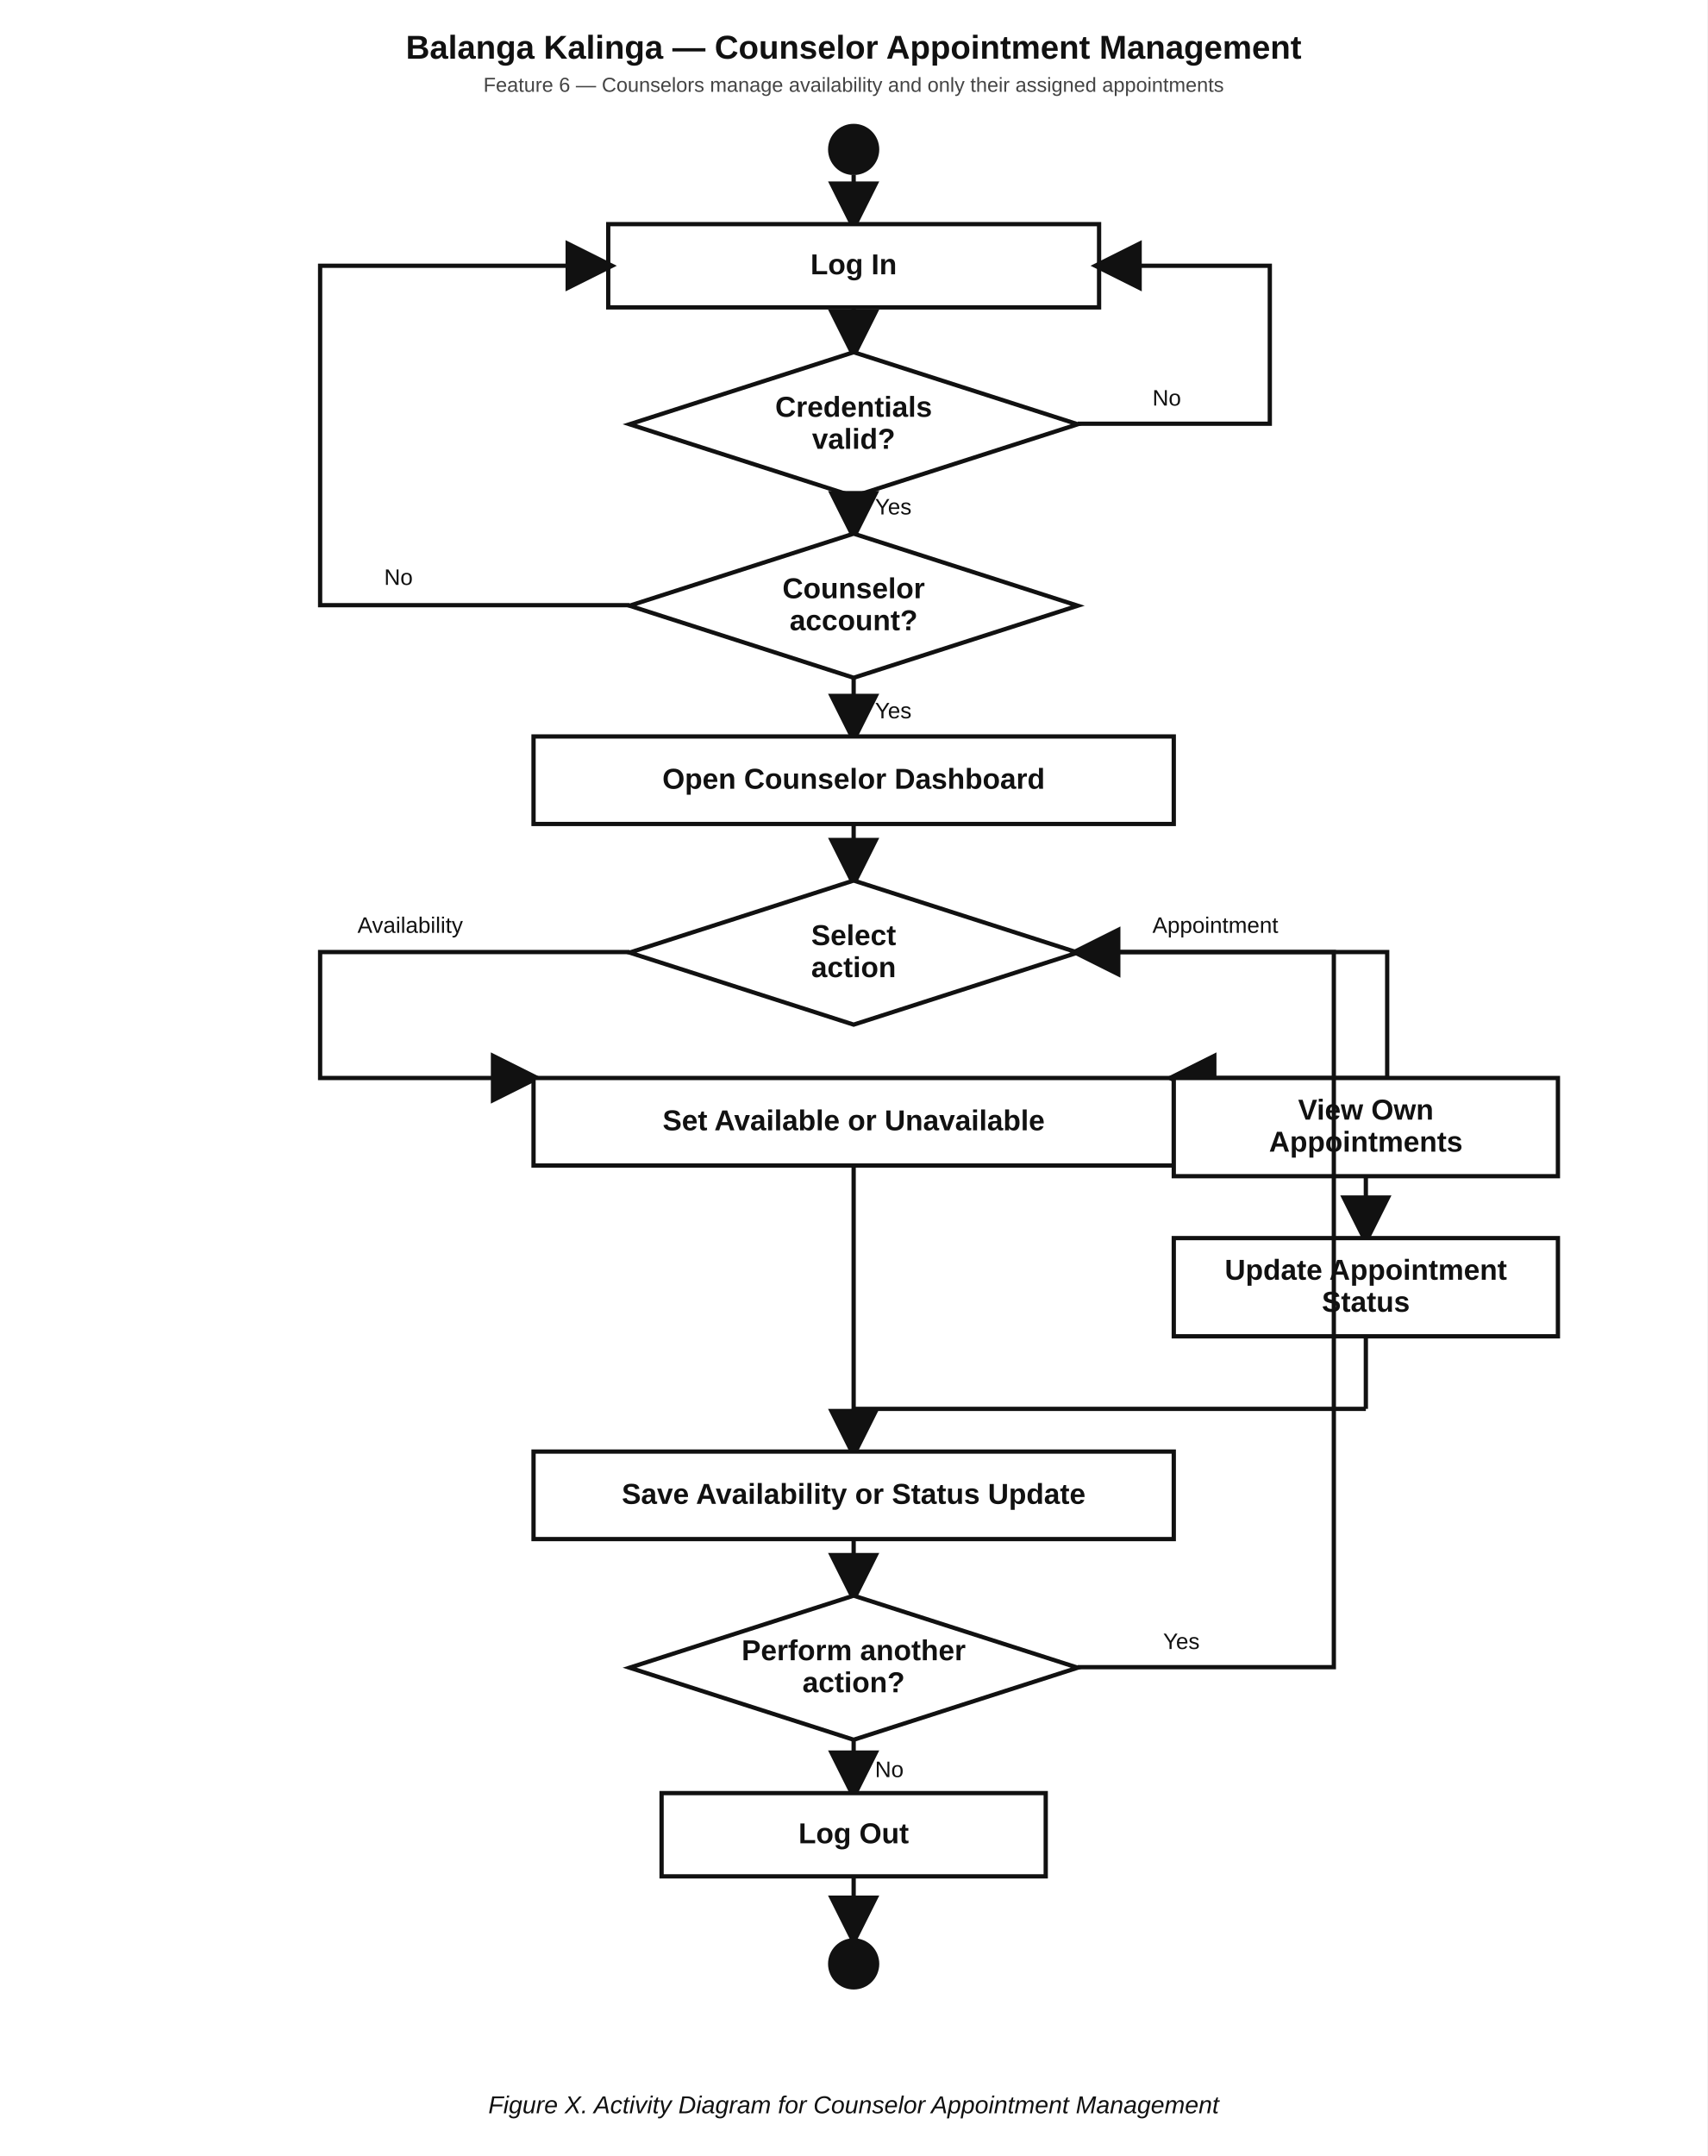
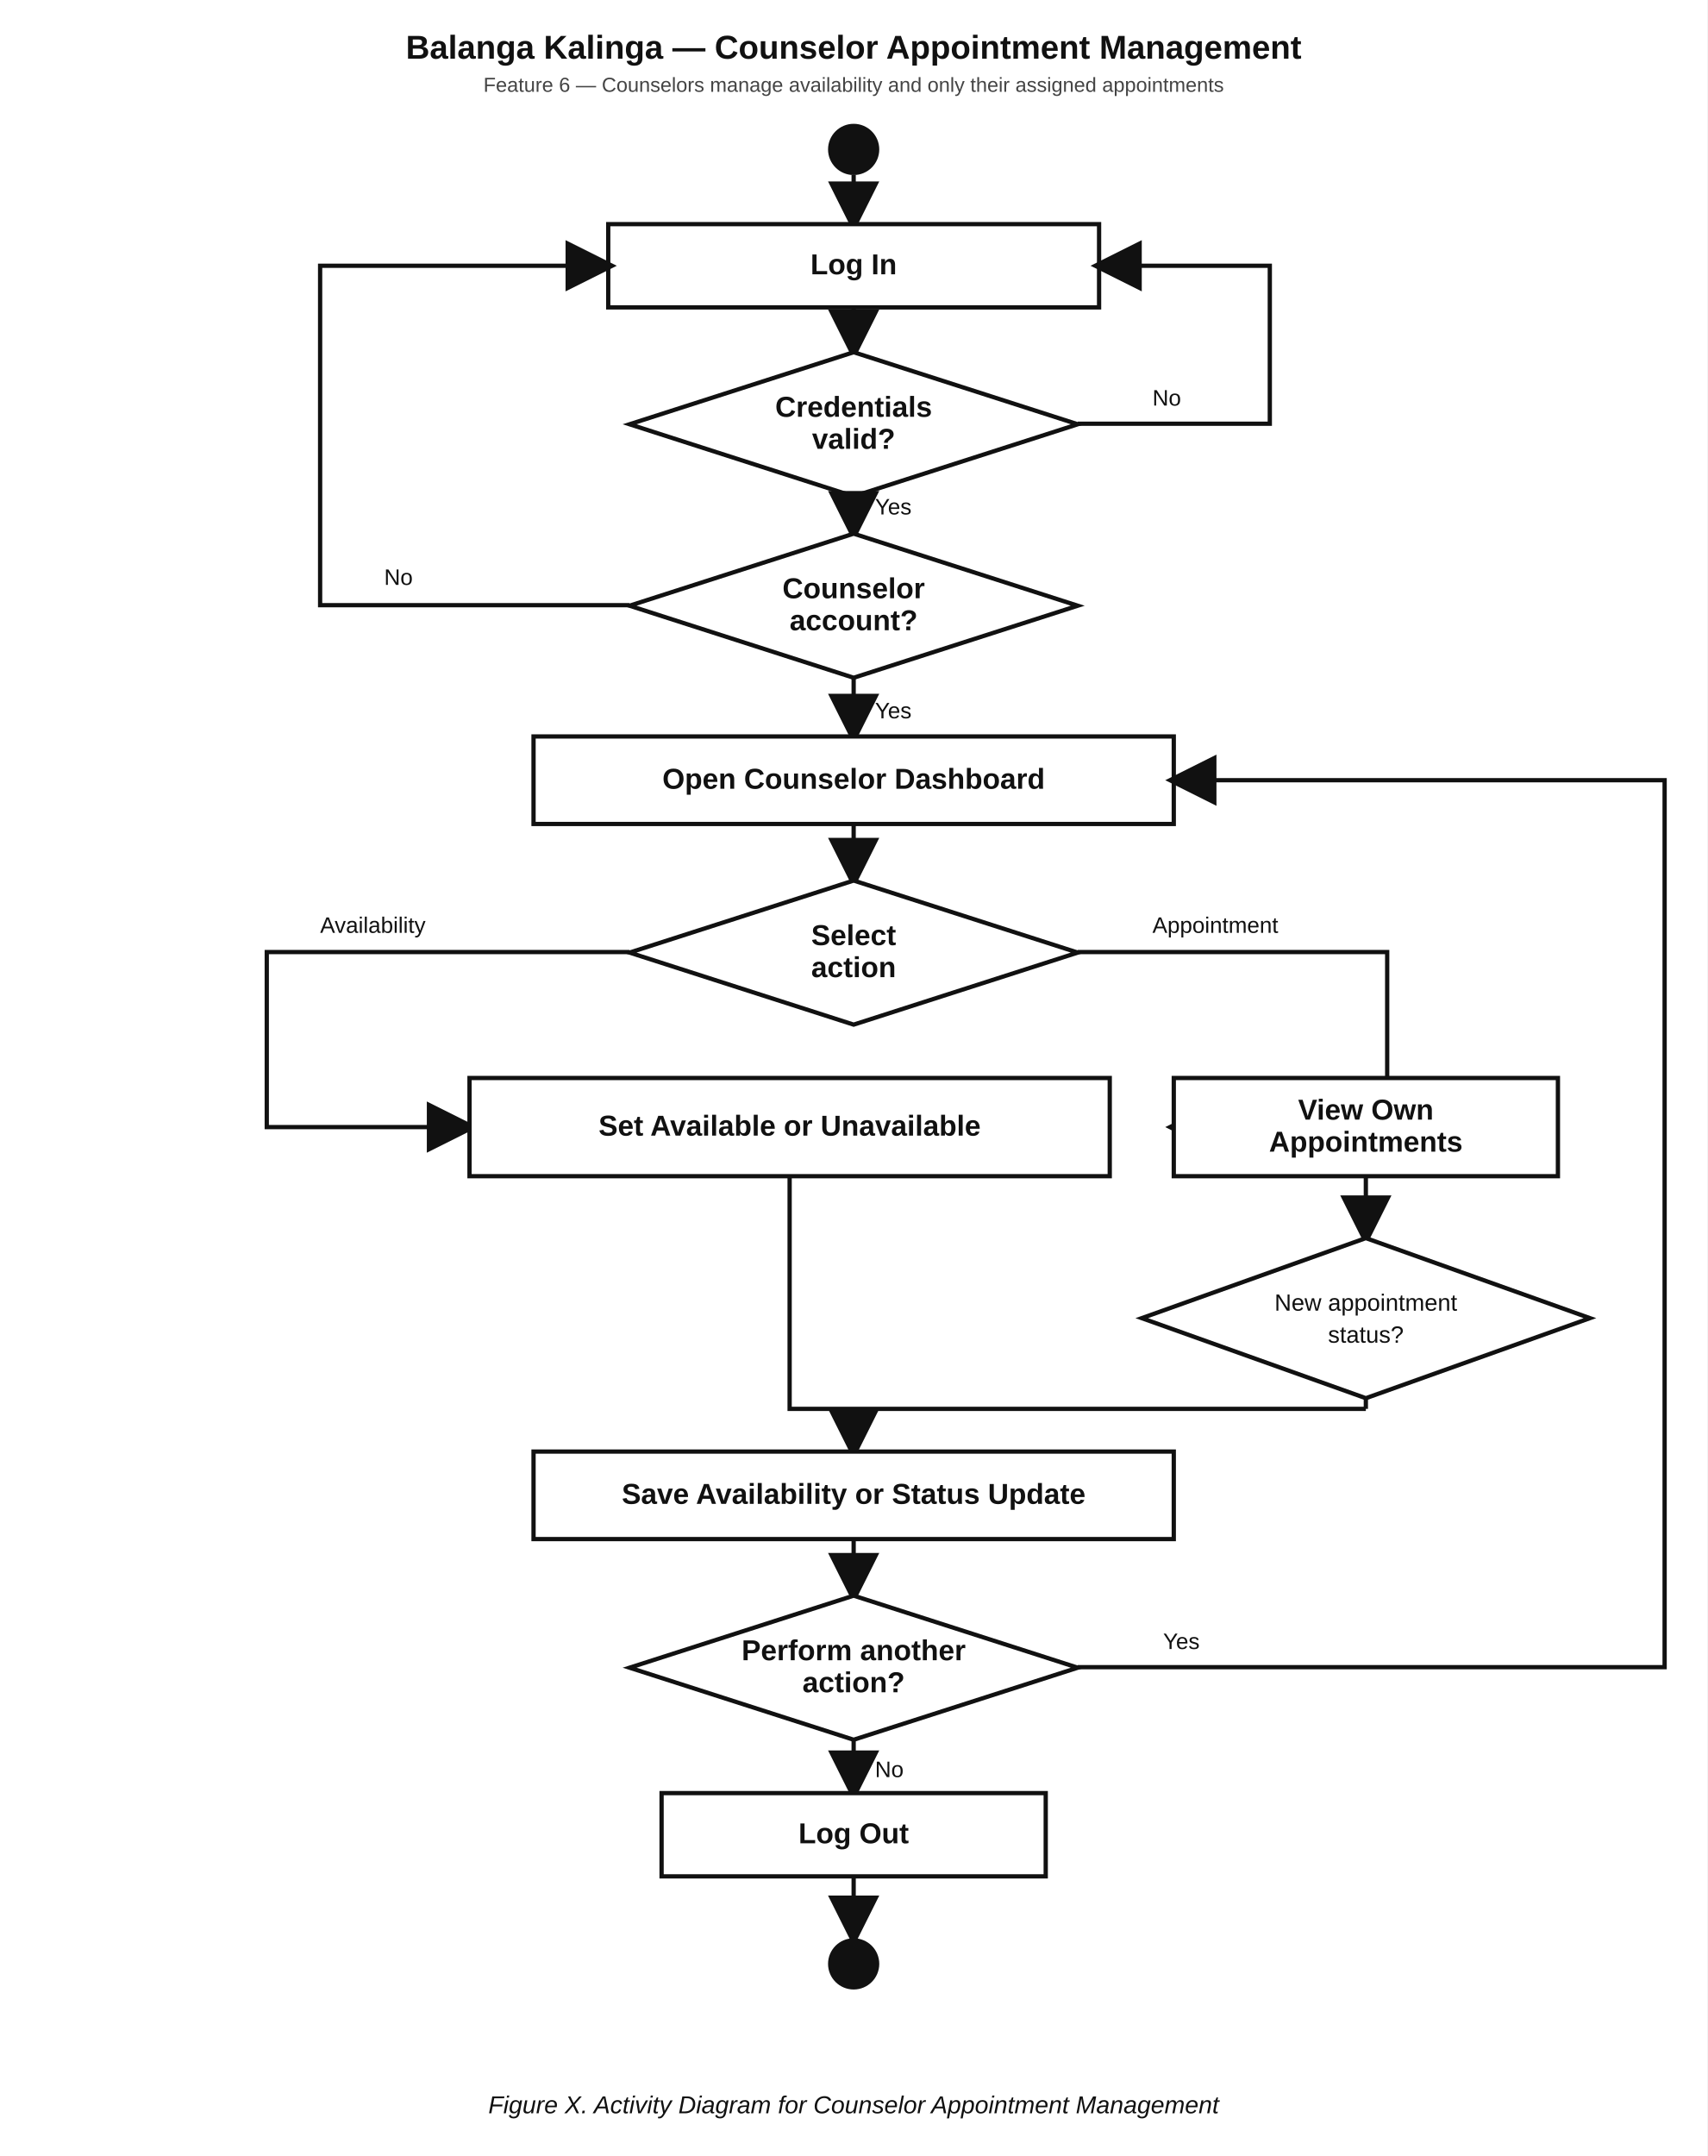
<svg xmlns="http://www.w3.org/2000/svg" width="1600" height="2020" viewBox="0 0 1600 2020" role="img" aria-labelledby="title desc">
  <defs>
    <marker id="arrow" markerWidth="12" markerHeight="12" refX="10" refY="6" orient="auto" markerUnits="strokeWidth">
      <path d="M0,0 L12,6 L0,12 z" fill="#111" />
    </marker>
    <style>
      .shape{fill:#fff;stroke:#111;stroke-width:4}.arrow{fill:none;stroke:#111;stroke-width:4;marker-end:url(#arrow)}.line{fill:none;stroke:#111;stroke-width:4}
      .title{font:bold 31px Arial,sans-serif;fill:#111;text-anchor:middle}.subtitle{font:19px Arial,sans-serif;fill:#444;text-anchor:middle}
      .label{font:bold 27px Arial,sans-serif;fill:#111;text-anchor:middle}.small{font:22px Arial,sans-serif;fill:#111;text-anchor:middle}.note{font:21px Arial,sans-serif;fill:#111}.caption{font:italic 23px Arial,sans-serif;fill:#111;text-anchor:middle}
    </style>
  </defs>
  <rect width="1600" height="2020" fill="#fff" />
  <text x="800" y="55" class="title">Balanga Kalinga — Counselor Appointment Management</text>
  <text x="800" y="86" class="subtitle">Feature 6 — Counselors manage availability and only their assigned appointments</text>
  <circle cx="800" cy="140" r="24" fill="#111" />
  <path d="M800 164 V210" class="arrow" />
  <rect x="570" y="210" width="460" height="78" class="shape" />
  <text x="800" y="257" class="label">Log In</text>
  <path d="M800 288 V330" class="arrow" />
  <path d="M800 330 L1010 397.5 L800 465 L590 397.5 Z" class="shape" />
  <text x="800" y="390.5" class="label">Credentials</text>
  <text x="800" y="420.5" class="label">valid?</text>
  <path d="M1010 397 H1190 V249 H1030" class="arrow" />
  <text x="1080" y="380" class="note">No</text>
  <path d="M800 465 V500" class="arrow" />
  <text x="820" y="482" class="note">Yes</text>
  <path d="M800 500 L1010 567.5 L800 635 L590 567.5 Z" class="shape" />
  <text x="800" y="560.5" class="label">Counselor</text>
  <text x="800" y="590.5" class="label">account?</text>
  <path d="M590 567 H300 V249 H570" class="arrow" />
  <text x="360" y="548" class="note">No</text>
  <path d="M800 635 V690" class="arrow" />
  <text x="820" y="673" class="note">Yes</text>
  <rect x="500" y="690" width="600" height="82" class="shape" />
  <text x="800" y="739" class="label">Open Counselor Dashboard</text>
  <path d="M800 772 V825" class="arrow" />
  <path d="M800 825 L1010 892.5 L800 960 L590 892.5 Z" class="shape" />
  <text x="800" y="885.5" class="label">Select</text>
  <text x="800" y="915.5" class="label">action</text>
-   <path d="M590 892 H300 V1010 H500" class="arrow" />
-   <text x="335" y="874" class="note">Availability</text>
-   <rect x="500" y="1010" width="600" height="82" class="shape" />
-   <text x="800" y="1059" class="label">Set Available or Unavailable</text>
-   <path d="M1010 892 H1300 V1010 H1100" class="arrow" />
+   <path d="M590 892 H250 V1056 H440" class="arrow" />
+   <text x="300" y="874" class="note">Availability</text>
+   <rect x="440" y="1010" width="600" height="92" class="shape" />
+   <text x="740" y="1064" class="label">Set Available or Unavailable</text>
+   <path d="M1010 892 H1300 V1056 H1100" class="arrow" />
  <text x="1080" y="874" class="note">Appointment</text>
  <rect x="1100" y="1010" width="360" height="92" class="shape" />
  <text x="1280" y="1049" class="label">View Own</text>
  <text x="1280" y="1079" class="label">Appointments</text>
  <path d="M1280 1102 V1160" class="arrow" />
-   <rect x="1100" y="1160" width="360" height="92" class="shape" />
-   <text x="1280" y="1199" class="label">Update Appointment</text>
-   <text x="1280" y="1229" class="label">Status</text>
-   <path d="M800 1092 V1320 H1280 M1280 1252 V1320" class="line" />
+   <path d="M1280 1160 L1490 1235 L1280 1310 L1070 1235 Z" class="shape" />
+   <text x="1280" y="1228" class="small">New appointment</text>
+   <text x="1280" y="1258" class="small">status?</text>
+   <path d="M740 1102 V1320 H1280 M1280 1310 V1320" class="line" />
  <path d="M800 1320 V1360" class="arrow" />
  <rect x="500" y="1360" width="600" height="82" class="shape" />
  <text x="800" y="1409" class="label">Save Availability or Status Update</text>
  <path d="M800 1442 V1495" class="arrow" />
  <path d="M800 1495 L1010 1562.5 L800 1630 L590 1562.5 Z" class="shape" />
  <text x="800" y="1555.5" class="label">Perform another</text>
  <text x="800" y="1585.5" class="label">action?</text>
-   <path d="M1010 1562 H1250 V892 H1010" class="arrow" />
+   <path d="M1010 1562 H1560 V731 H1100" class="arrow" />
  <text x="1090" y="1545" class="note">Yes</text>
  <path d="M800 1630 V1680" class="arrow" />
  <text x="820" y="1665" class="note">No</text>
  <rect x="620" y="1680" width="360" height="78" class="shape" />
  <text x="800" y="1727" class="label">Log Out</text>
  <path d="M800 1758 V1816" class="arrow" />
  <circle cx="800" cy="1840" r="24" fill="#111" />
  <text x="800" y="1980" class="caption">Figure X. Activity Diagram for Counselor Appointment Management</text>
</svg>
